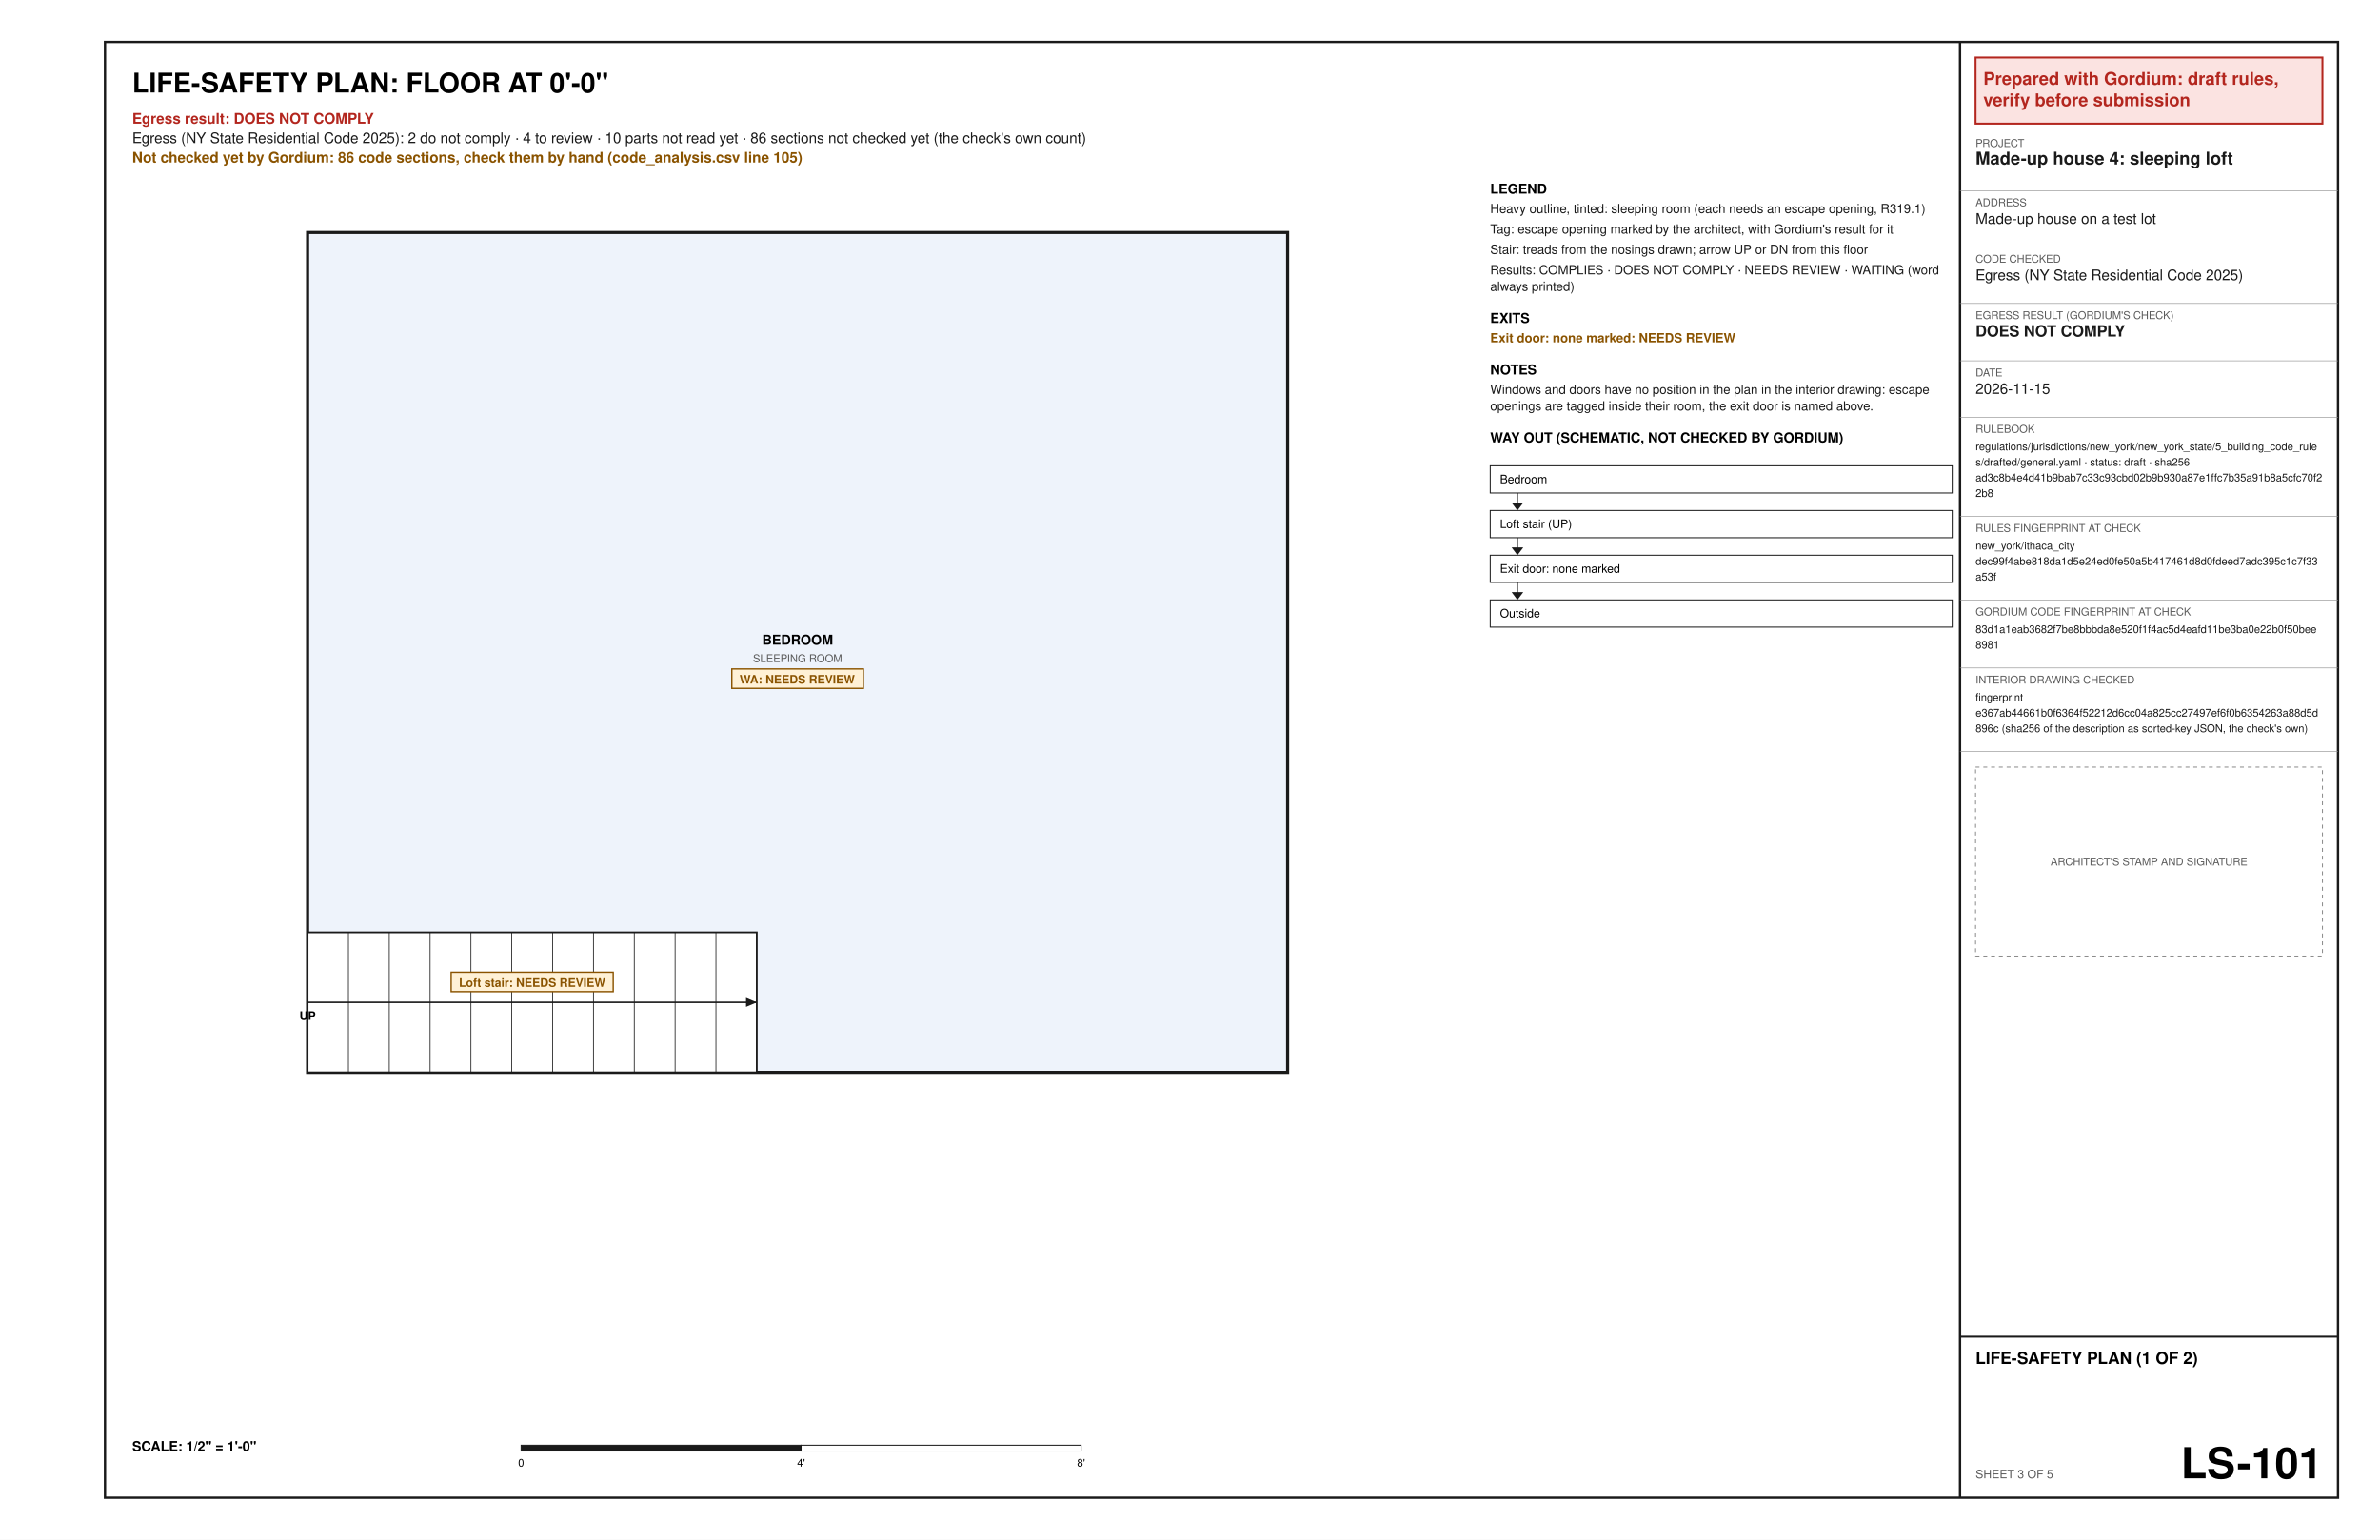
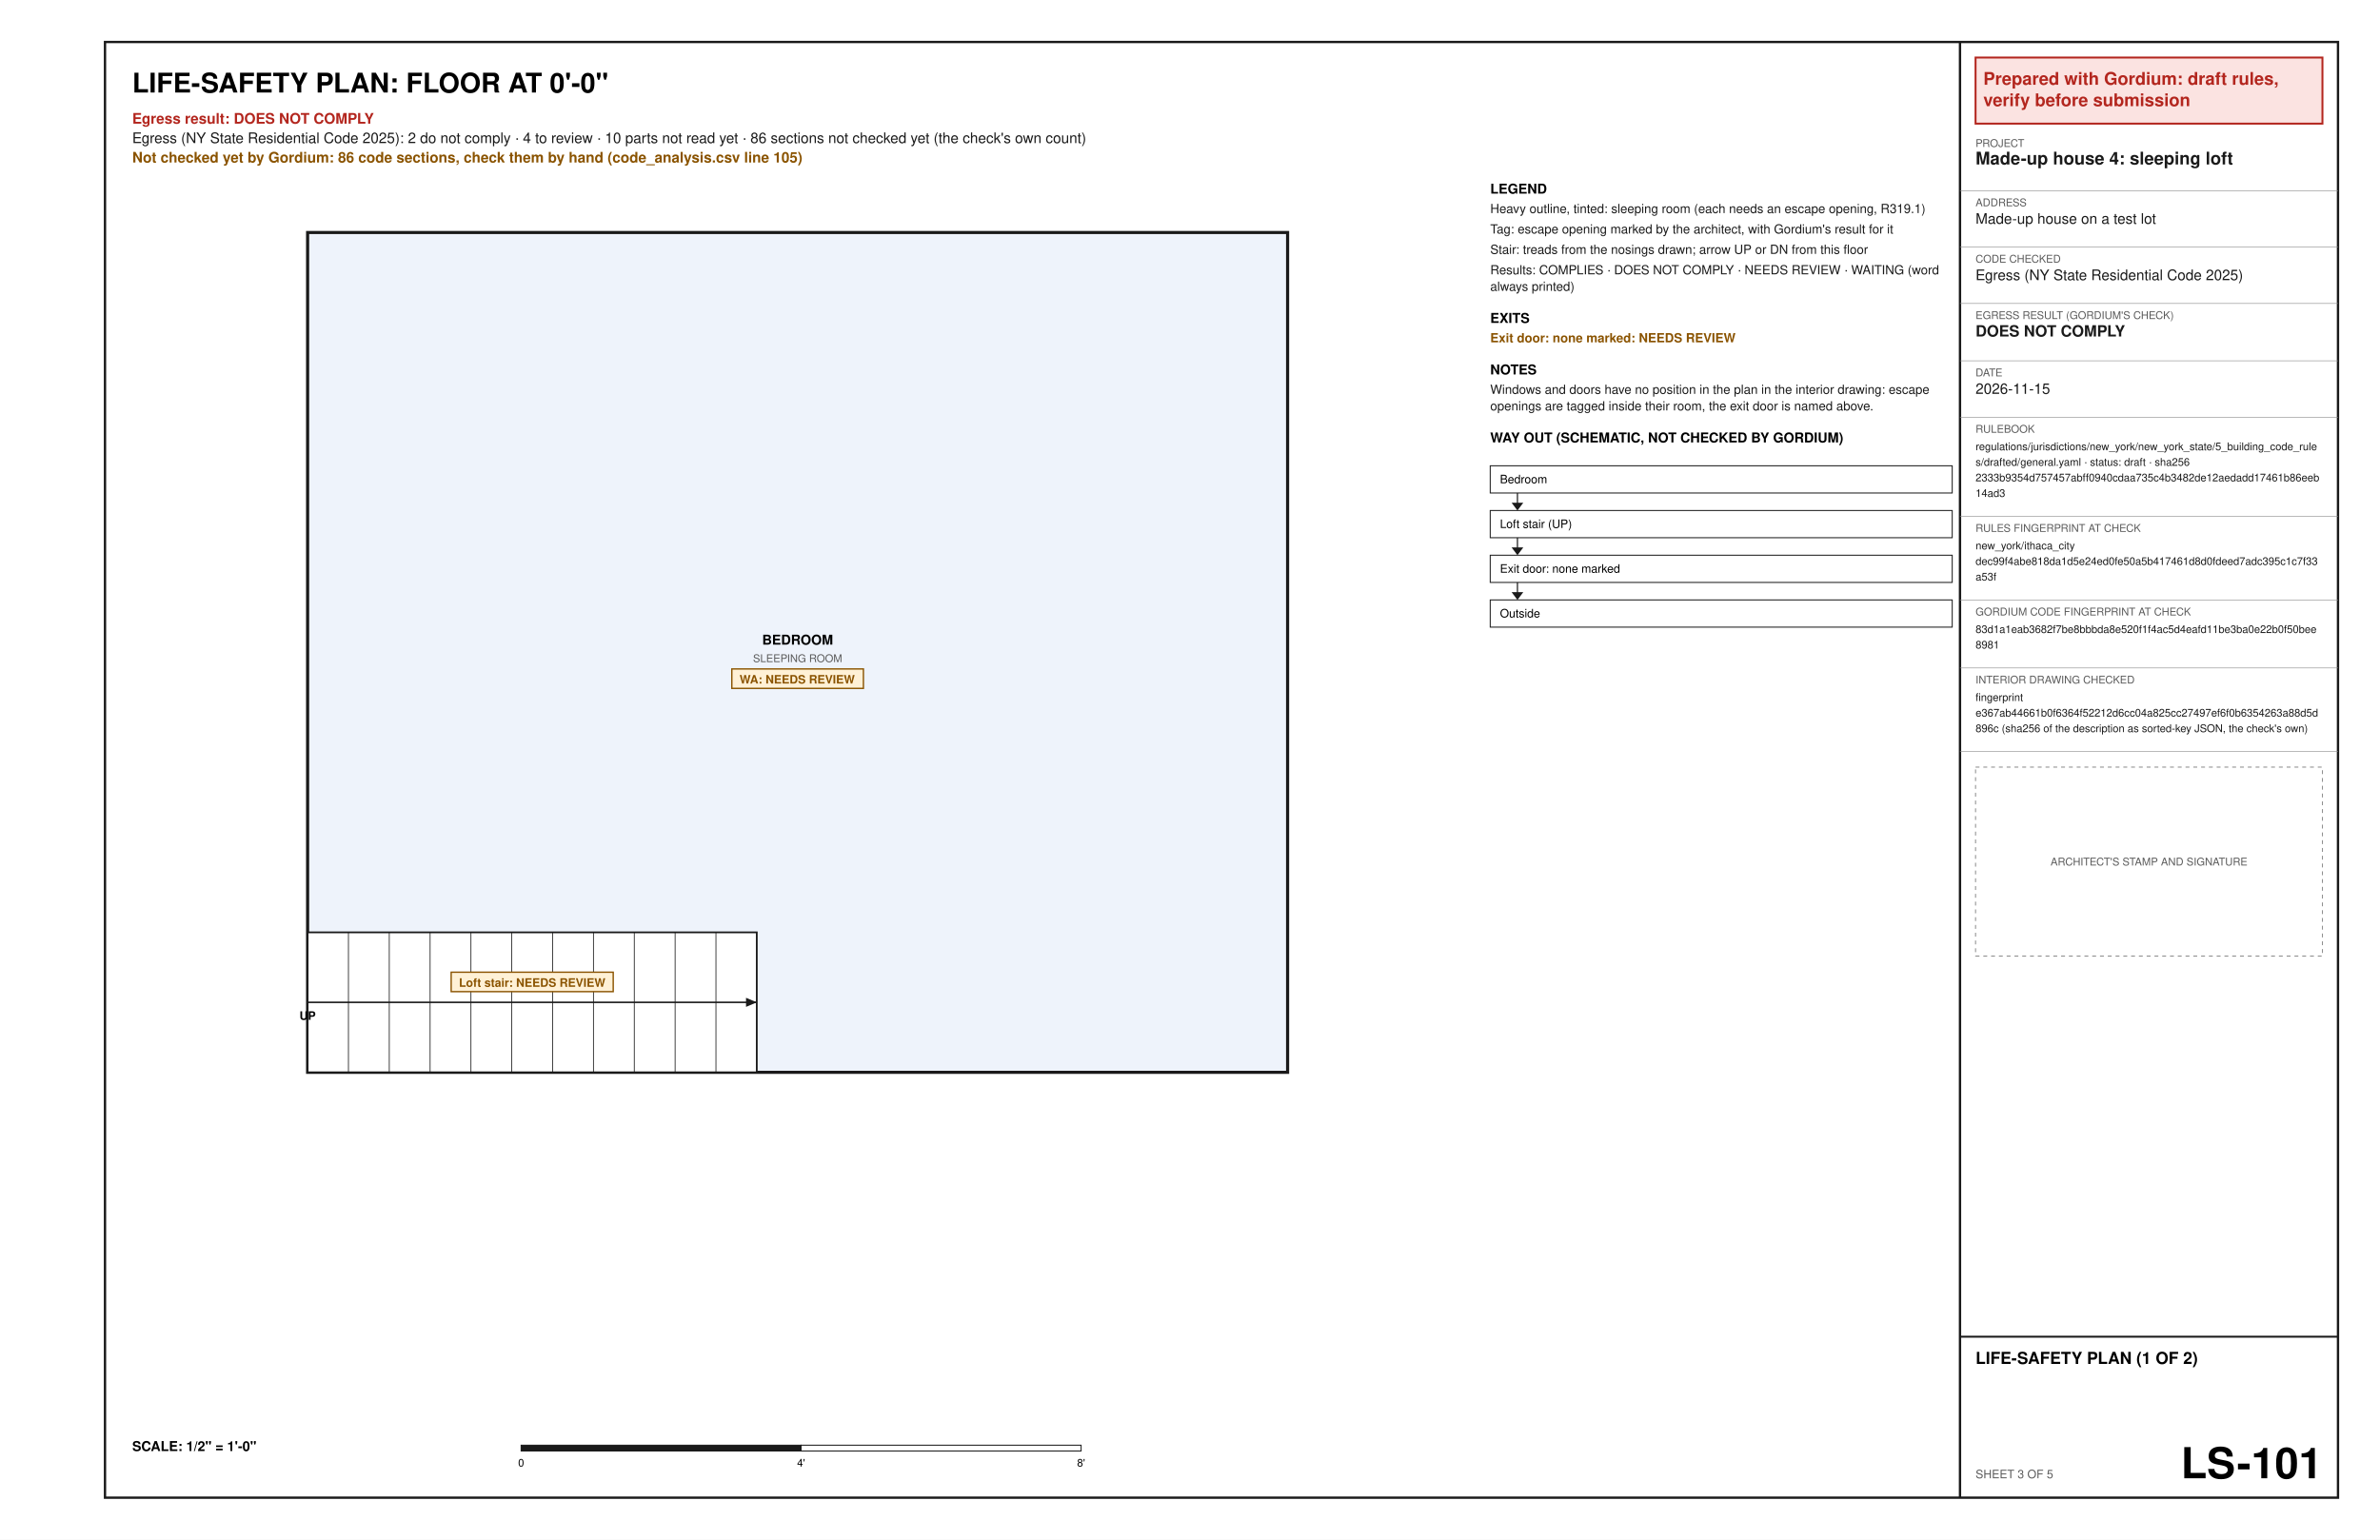
<svg xmlns="http://www.w3.org/2000/svg" width="17in" height="11in" viewBox="0 0 1224 792" font-family="Helvetica, Arial, sans-serif">
  <rect x="0" y="0" width="1224" height="792" fill="#ffffff" />
  <text x="68" y="47.6" font-size="14" font-weight="bold" text-anchor="start" fill="#000000" xml:space="preserve">LIFE-SAFETY PLAN: FLOOR AT 0'-0"</text>
  <text x="68" y="63.6" font-size="7.5" font-weight="bold" text-anchor="start" fill="#b3261e" xml:space="preserve">Egress result: DOES NOT COMPLY</text>
  <text x="68" y="73.6" font-size="7.5" text-anchor="start" fill="#1a1a1a" xml:space="preserve">Egress (NY State Residential Code 2025): 2 do not comply · 4 to review · 10 parts not read yet · 86 sections not checked yet (the check's own count)</text>
  <text x="68" y="83.6" font-size="7.5" font-weight="bold" text-anchor="start" fill="#8a5300" xml:space="preserve">Not checked yet by Gordium: 86 code sections, check them by hand (code_analysis.csv line 105)</text>
  <polygon points="158.2,551.6 662.2,551.6 662.2,119.6 158.2,119.6" fill="#eef3fb" stroke="#1a1a1a" stroke-width="1.6" />
  <text x="410.2" y="331.6" font-size="7" font-weight="bold" text-anchor="middle" fill="#000000" xml:space="preserve">BEDROOM</text>
  <text x="410.2" y="340.6" font-size="5.5" text-anchor="middle" fill="#5a5a5a" xml:space="preserve">SLEEPING ROOM</text>
  <polygon points="376.37,344.1 444.04,344.1 444.04,354.1 376.37,354.1" fill="#fff1d6" stroke="#8a5300" stroke-width="0.7" />
  <text x="380.37" y="351.6" font-size="6" font-weight="bold" text-anchor="start" fill="#8a5300" xml:space="preserve">WA: NEEDS REVIEW</text>
  <polygon points="158.2,551.6 158.2,479.6 389.2,479.6 389.2,551.6" fill="#ffffff" stroke="#1a1a1a" stroke-width="0.9" />
  <line x1="179.2" y1="551.6" x2="179.2" y2="479.6" stroke="#1a1a1a" stroke-width="0.4" />
  <line x1="200.2" y1="551.6" x2="200.2" y2="479.6" stroke="#1a1a1a" stroke-width="0.4" />
  <line x1="221.2" y1="551.6" x2="221.2" y2="479.6" stroke="#1a1a1a" stroke-width="0.4" />
  <line x1="242.2" y1="551.6" x2="242.2" y2="479.6" stroke="#1a1a1a" stroke-width="0.4" />
  <line x1="263.2" y1="551.6" x2="263.2" y2="479.6" stroke="#1a1a1a" stroke-width="0.4" />
  <line x1="284.2" y1="551.6" x2="284.2" y2="479.6" stroke="#1a1a1a" stroke-width="0.4" />
  <line x1="305.2" y1="551.6" x2="305.2" y2="479.6" stroke="#1a1a1a" stroke-width="0.4" />
  <line x1="326.2" y1="551.6" x2="326.2" y2="479.6" stroke="#1a1a1a" stroke-width="0.4" />
  <line x1="347.2" y1="551.6" x2="347.2" y2="479.6" stroke="#1a1a1a" stroke-width="0.4" />
  <line x1="368.2" y1="551.6" x2="368.2" y2="479.6" stroke="#1a1a1a" stroke-width="0.4" />
  <line x1="158.2" y1="515.6" x2="389.2" y2="515.6" stroke="#1a1a1a" stroke-width="0.8" />
  <polygon points="389.2,515.6 383.67,517.94 383.67,513.26" fill="#1a1a1a" />
  <text x="158.2" y="524.6" font-size="6" font-weight="bold" text-anchor="middle" fill="#000000" xml:space="preserve">UP</text>
  <polygon points="232.03,500.1 315.37,500.1 315.37,510.1 232.03,510.1" fill="#fff1d6" stroke="#8a5300" stroke-width="0.7" />
  <text x="236.03" y="507.6" font-size="6" font-weight="bold" text-anchor="start" fill="#8a5300" xml:space="preserve">Loft stair: NEEDS REVIEW</text>
  <text x="68" y="746.4" font-size="7" font-weight="bold" text-anchor="start" fill="#000000" xml:space="preserve">SCALE: 1/2" = 1'-0"</text>
  <polygon points="268,743.4 412,743.4 412,746.4 268,746.4" fill="#1a1a1a" stroke="#1a1a1a" stroke-width="0.5" />
  <polygon points="412,743.4 556,743.4 556,746.4 412,746.4" fill="#ffffff" stroke="#1a1a1a" stroke-width="0.5" />
  <text x="268" y="754.4" font-size="5.5" text-anchor="middle" fill="#000000" xml:space="preserve">0</text>
  <text x="412" y="754.4" font-size="5.5" text-anchor="middle" fill="#000000" xml:space="preserve">4'</text>
  <text x="556" y="754.4" font-size="5.5" text-anchor="middle" fill="#000000" xml:space="preserve">8'</text>
  <text x="766.4" y="99.6" font-size="7" font-weight="bold" text-anchor="start" fill="#000000" xml:space="preserve">LEGEND</text>
  <text x="766.4" y="109.6" font-size="6.5" text-anchor="start" fill="#1a1a1a" xml:space="preserve">Heavy outline, tinted: sleeping room (each needs an escape opening, R319.1)</text>
  <text x="766.4" y="120.1" font-size="6.5" text-anchor="start" fill="#1a1a1a" xml:space="preserve">Tag: escape opening marked by the architect, with Gordium's result for it</text>
  <text x="766.4" y="130.6" font-size="6.5" text-anchor="start" fill="#1a1a1a" xml:space="preserve">Stair: treads from the nosings drawn; arrow UP or DN from this floor</text>
  <text x="766.4" y="141.1" font-size="6.5" text-anchor="start" fill="#1a1a1a" xml:space="preserve">Results: COMPLIES · DOES NOT COMPLY · NEEDS REVIEW · WAITING (word</text>
  <text x="766.4" y="149.6" font-size="6.5" text-anchor="start" fill="#1a1a1a" xml:space="preserve">always printed)</text>
  <text x="766.4" y="166.1" font-size="7" font-weight="bold" text-anchor="start" fill="#000000" xml:space="preserve">EXITS</text>
  <text x="766.4" y="176.1" font-size="6.5" font-weight="bold" text-anchor="start" fill="#8a5300" xml:space="preserve">Exit door: none marked: NEEDS REVIEW</text>
  <text x="766.4" y="192.6" font-size="7" font-weight="bold" text-anchor="start" fill="#000000" xml:space="preserve">NOTES</text>
  <text x="766.4" y="202.6" font-size="6.5" text-anchor="start" fill="#1a1a1a" xml:space="preserve">Windows and doors have no position in the plan in the interior drawing: escape</text>
  <text x="766.4" y="211.1" font-size="6.5" text-anchor="start" fill="#1a1a1a" xml:space="preserve">openings are tagged inside their room, the exit door is named above.</text>
  <text x="766.4" y="227.6" font-size="7" font-weight="bold" text-anchor="start" fill="#000000" xml:space="preserve">WAY OUT (SCHEMATIC, NOT CHECKED BY GORDIUM)</text>
  <polygon points="766.4,239.6 1004,239.6 1004,253.6 766.4,253.6" fill="none" stroke="#1a1a1a" stroke-width="0.5" />
  <text x="771.4" y="248.6" font-size="6" text-anchor="start" fill="#000000" xml:space="preserve">Bedroom</text>
  <line x1="780.4" y1="253.6" x2="780.4" y2="261.6" stroke="#1a1a1a" stroke-width="0.6" />
  <polygon points="777.4,258.6 783.4,258.6 780.4,262.6" fill="#1a1a1a" />
  <polygon points="766.4,262.6 1004,262.6 1004,276.6 766.4,276.6" fill="none" stroke="#1a1a1a" stroke-width="0.5" />
  <text x="771.4" y="271.6" font-size="6" text-anchor="start" fill="#000000" xml:space="preserve">Loft stair (UP)</text>
  <line x1="780.4" y1="276.6" x2="780.4" y2="284.6" stroke="#1a1a1a" stroke-width="0.6" />
  <polygon points="777.4,281.6 783.4,281.6 780.4,285.6" fill="#1a1a1a" />
  <polygon points="766.4,285.6 1004,285.6 1004,299.6 766.4,299.6" fill="none" stroke="#1a1a1a" stroke-width="0.5" />
  <text x="771.4" y="294.6" font-size="6" text-anchor="start" fill="#000000" xml:space="preserve">Exit door: none marked</text>
  <line x1="780.4" y1="299.6" x2="780.4" y2="307.6" stroke="#1a1a1a" stroke-width="0.6" />
  <polygon points="777.4,304.6 783.4,304.6 780.4,308.6" fill="#1a1a1a" />
  <polygon points="766.4,308.6 1004,308.6 1004,322.6 766.4,322.6" fill="none" stroke="#1a1a1a" stroke-width="0.5" />
  <text x="771.4" y="317.6" font-size="6" text-anchor="start" fill="#000000" xml:space="preserve">Outside</text>
  <polygon points="54,21.6 1202.4,21.6 1202.4,770.4 54,770.4" fill="none" stroke="#1a1a1a" stroke-width="1.2" />
  <line x1="1008" y1="21.6" x2="1008" y2="770.4" stroke="#1a1a1a" stroke-width="1.2" />
  <polygon points="1016,29.6 1194.4,29.6 1194.4,63.6 1016,63.6" fill="#fbe3e1" stroke="#b3261e" stroke-width="1" />
  <text x="1020" y="43.6" font-size="9" font-weight="bold" text-anchor="start" fill="#b3261e" xml:space="preserve">Prepared with Gordium: draft rules,</text>
  <text x="1020" y="54.6" font-size="9" font-weight="bold" text-anchor="start" fill="#b3261e" xml:space="preserve">verify before submission</text>
  <text x="1016" y="75.6" font-size="5.5" text-anchor="start" fill="#5a5a5a" xml:space="preserve">PROJECT</text>
  <text x="1016" y="84.6" font-size="9" font-weight="bold" text-anchor="start" fill="#1a1a1a" xml:space="preserve">Made-up house 4: sleeping loft</text>
  <line x1="1008" y1="98.1" x2="1202.4" y2="98.1" stroke="#8c8c8c" stroke-width="0.3" />
  <text x="1016" y="106.1" font-size="5.5" text-anchor="start" fill="#5a5a5a" xml:space="preserve">ADDRESS</text>
  <text x="1016" y="115.1" font-size="7.5" text-anchor="start" fill="#1a1a1a" xml:space="preserve">Made-up house on a test lot</text>
  <line x1="1008" y1="127.1" x2="1202.4" y2="127.1" stroke="#8c8c8c" stroke-width="0.3" />
  <text x="1016" y="135.1" font-size="5.5" text-anchor="start" fill="#5a5a5a" xml:space="preserve">CODE CHECKED</text>
  <text x="1016" y="144.1" font-size="7.5" text-anchor="start" fill="#1a1a1a" xml:space="preserve">Egress (NY State Residential Code 2025)</text>
  <line x1="1008" y1="156.1" x2="1202.4" y2="156.1" stroke="#8c8c8c" stroke-width="0.3" />
  <text x="1016" y="164.1" font-size="5.5" text-anchor="start" fill="#5a5a5a" xml:space="preserve">EGRESS RESULT (GORDIUM'S CHECK)</text>
  <text x="1016" y="173.1" font-size="8" font-weight="bold" text-anchor="start" fill="#1a1a1a" xml:space="preserve">DOES NOT COMPLY</text>
  <line x1="1008" y1="185.6" x2="1202.4" y2="185.6" stroke="#8c8c8c" stroke-width="0.3" />
  <text x="1016" y="193.6" font-size="5.5" text-anchor="start" fill="#5a5a5a" xml:space="preserve">DATE</text>
  <text x="1016" y="202.6" font-size="7.5" text-anchor="start" fill="#1a1a1a" xml:space="preserve">2026-11-15</text>
  <line x1="1008" y1="214.6" x2="1202.4" y2="214.6" stroke="#8c8c8c" stroke-width="0.3" />
  <text x="1016" y="222.6" font-size="5.5" text-anchor="start" fill="#5a5a5a" xml:space="preserve">RULEBOOK</text>
  <text x="1016" y="231.6" font-size="5.5" text-anchor="start" fill="#1a1a1a" xml:space="preserve">regulations/jurisdictions/new_york/new_york_state/5_building_code_rule</text>
  <text x="1016" y="239.6" font-size="5.5" text-anchor="start" fill="#1a1a1a" xml:space="preserve">s/drafted/general.yaml · status: draft · sha256</text>
-   <text x="1016" y="247.6" font-size="5.5" text-anchor="start" fill="#1a1a1a" xml:space="preserve">ad3c8b4e4d41b9bab7c33c93cbd02b9b930a87e1ffc7b35a91b8a5cfc70f2</text>
-   <text x="1016" y="255.6" font-size="5.5" text-anchor="start" fill="#1a1a1a" xml:space="preserve">2b8</text>
+   <text x="1016" y="247.6" font-size="5.5" text-anchor="start" fill="#1a1a1a" xml:space="preserve">2333b9354d757457abff0940cdaa735c4b3482de12aedadd17461b86eeb</text>
+   <text x="1016" y="255.6" font-size="5.5" text-anchor="start" fill="#1a1a1a" xml:space="preserve">14ad3</text>
  <line x1="1008" y1="265.6" x2="1202.4" y2="265.6" stroke="#8c8c8c" stroke-width="0.3" />
  <text x="1016" y="273.6" font-size="5.5" text-anchor="start" fill="#5a5a5a" xml:space="preserve">RULES FINGERPRINT AT CHECK</text>
  <text x="1016" y="282.6" font-size="5.5" text-anchor="start" fill="#1a1a1a" xml:space="preserve">new_york/ithaca_city</text>
  <text x="1016" y="290.6" font-size="5.5" text-anchor="start" fill="#1a1a1a" xml:space="preserve">dec99f4abe818da1d5e24ed0fe50a5b417461d8d0fdeed7adc395c1c7f33</text>
  <text x="1016" y="298.6" font-size="5.5" text-anchor="start" fill="#1a1a1a" xml:space="preserve">a53f</text>
  <line x1="1008" y1="308.6" x2="1202.4" y2="308.6" stroke="#8c8c8c" stroke-width="0.3" />
  <text x="1016" y="316.6" font-size="5.5" text-anchor="start" fill="#5a5a5a" xml:space="preserve">GORDIUM CODE FINGERPRINT AT CHECK</text>
  <text x="1016" y="325.6" font-size="5.5" text-anchor="start" fill="#1a1a1a" xml:space="preserve">83d1a1eab3682f7be8bbbda8e520f1f4ac5d4eafd11be3ba0e22b0f50bee</text>
  <text x="1016" y="333.6" font-size="5.5" text-anchor="start" fill="#1a1a1a" xml:space="preserve">8981</text>
  <line x1="1008" y1="343.6" x2="1202.4" y2="343.6" stroke="#8c8c8c" stroke-width="0.3" />
  <text x="1016" y="351.6" font-size="5.5" text-anchor="start" fill="#5a5a5a" xml:space="preserve">INTERIOR DRAWING CHECKED</text>
  <text x="1016" y="360.6" font-size="5.5" text-anchor="start" fill="#1a1a1a" xml:space="preserve">fingerprint</text>
  <text x="1016" y="368.6" font-size="5.5" text-anchor="start" fill="#1a1a1a" xml:space="preserve">e367ab44661b0f6364f52212d6cc04a825cc27497ef6f0b6354263a88d5d</text>
  <text x="1016" y="376.6" font-size="5.5" text-anchor="start" fill="#1a1a1a" xml:space="preserve">896c (sha256 of the description as sorted-key JSON, the check's own)</text>
  <line x1="1008" y1="386.6" x2="1202.4" y2="386.6" stroke="#8c8c8c" stroke-width="0.3" />
  <polygon points="1016,394.6 1194.4,394.6 1194.4,491.8 1016,491.8" fill="none" stroke="#8c8c8c" stroke-width="0.5" stroke-dasharray="2 2" />
  <text x="1105.2" y="445.2" font-size="5.5" text-anchor="middle" fill="#5a5a5a" xml:space="preserve">ARCHITECT'S STAMP AND SIGNATURE</text>
  <line x1="1008" y1="687.6" x2="1202.4" y2="687.6" stroke="#1a1a1a" stroke-width="1" />
  <text x="1016" y="701.6" font-size="8.5" font-weight="bold" text-anchor="start" fill="#000000" xml:space="preserve">LIFE-SAFETY PLAN (1 OF 2)</text>
  <text x="1016" y="760.4" font-size="6" text-anchor="start" fill="#5a5a5a" xml:space="preserve">SHEET 3 OF 5</text>
  <text x="1194.4" y="760.4" font-size="22" font-weight="bold" text-anchor="end" fill="#000000" xml:space="preserve">LS-101</text>
</svg>
